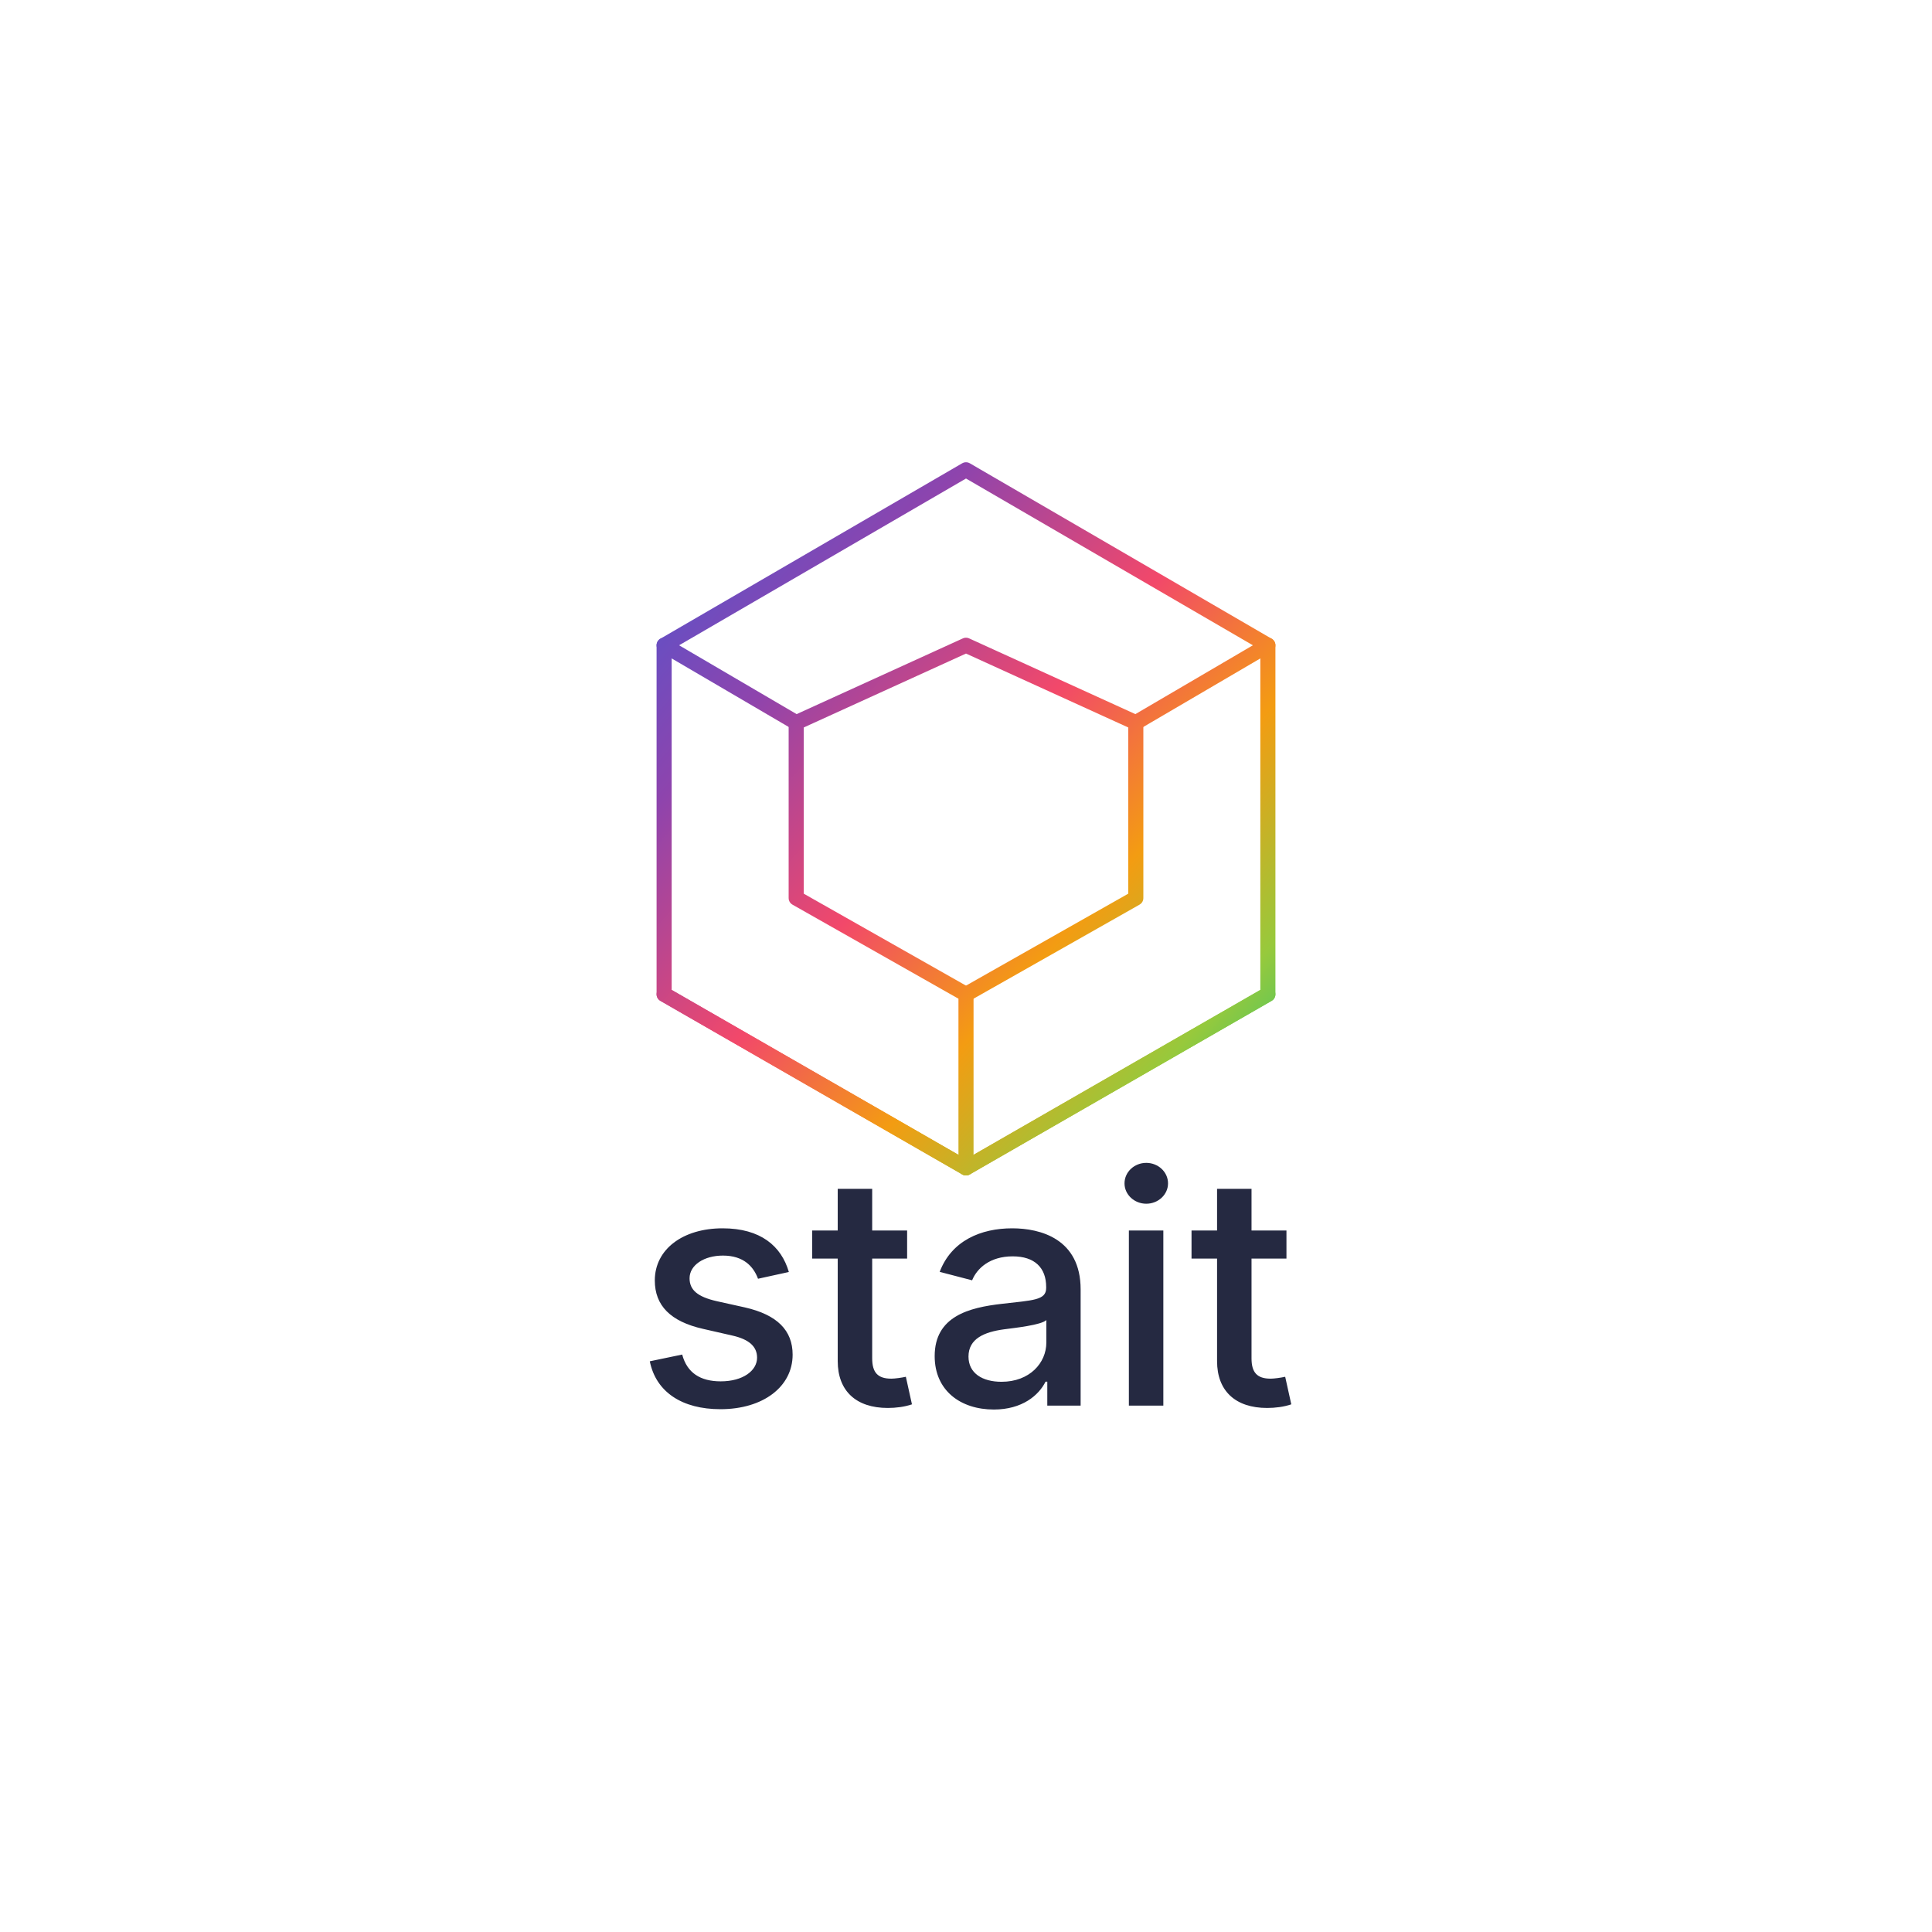
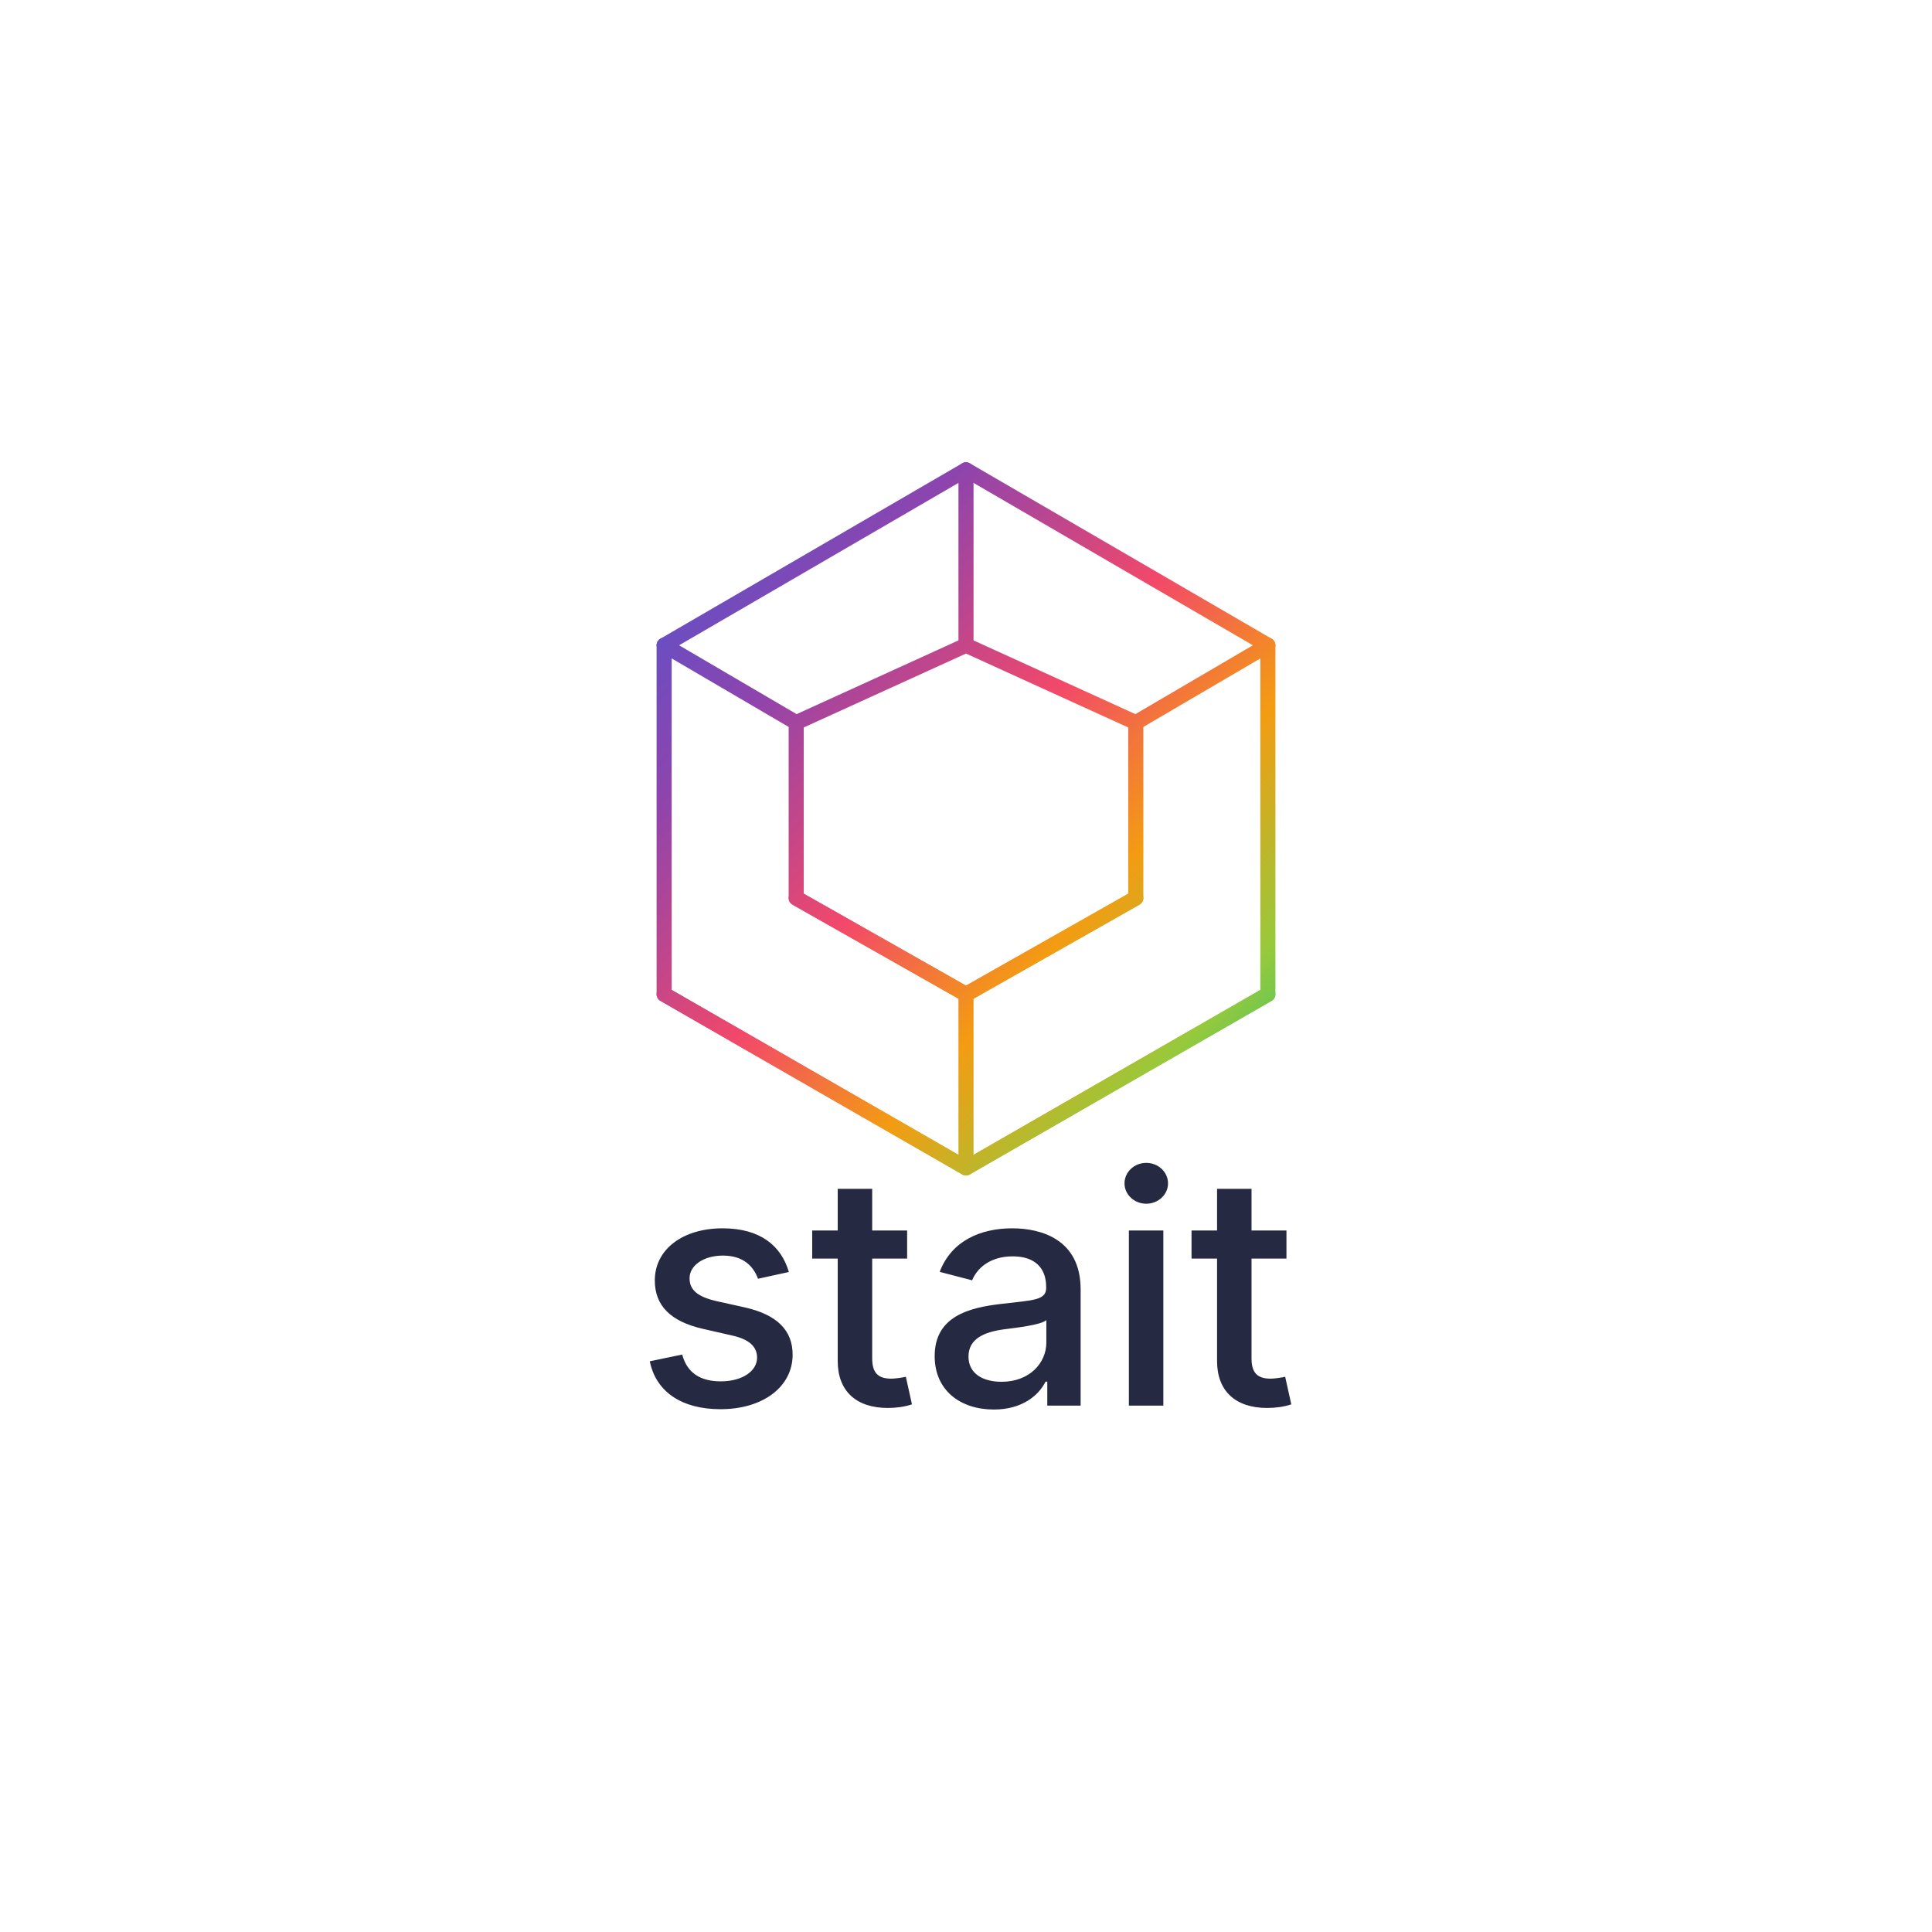
<svg xmlns="http://www.w3.org/2000/svg" width="1024" height="1024" viewBox="0 0 1024 1024" fill="none">
  <defs>
    <linearGradient id="staitGradient" x1="326" y1="249" x2="698" y2="587" gradientUnits="userSpaceOnUse">
      <stop offset="0" stop-color="#3B5BDB" />
      <stop offset="0.27" stop-color="#8E44AD" />
      <stop offset="0.5" stop-color="#F2486A" />
      <stop offset="0.68" stop-color="#F39C12" />
      <stop offset="0.85" stop-color="#97C93C" />
      <stop offset="1" stop-color="#19C37D" />
    </linearGradient>
  </defs>
  <g stroke="url(#staitGradient)" stroke-width="8" stroke-linecap="round" stroke-linejoin="round">
    <path d="M512 249L352 342V527L512 619L672 527V342L512 249Z" />
    <path d="M352 342L422 383L512 342L602 383L672 342" />
+     <path d="M512 249V342" />
    <path d="M422 383V476L512 527V619" />
    <path d="M602 383V476L512 527" />
+     <path d="M422 476L512 527L602 476" />
    <path d="M352 527L512 619L672 527" />
  </g>
  <text x="512" y="745" text-anchor="middle" fill="#252941" font-family="Avenir Next, Inter, system-ui, sans-serif" font-size="170" font-weight="500" letter-spacing="1">
    stait
  </text>
</svg>
